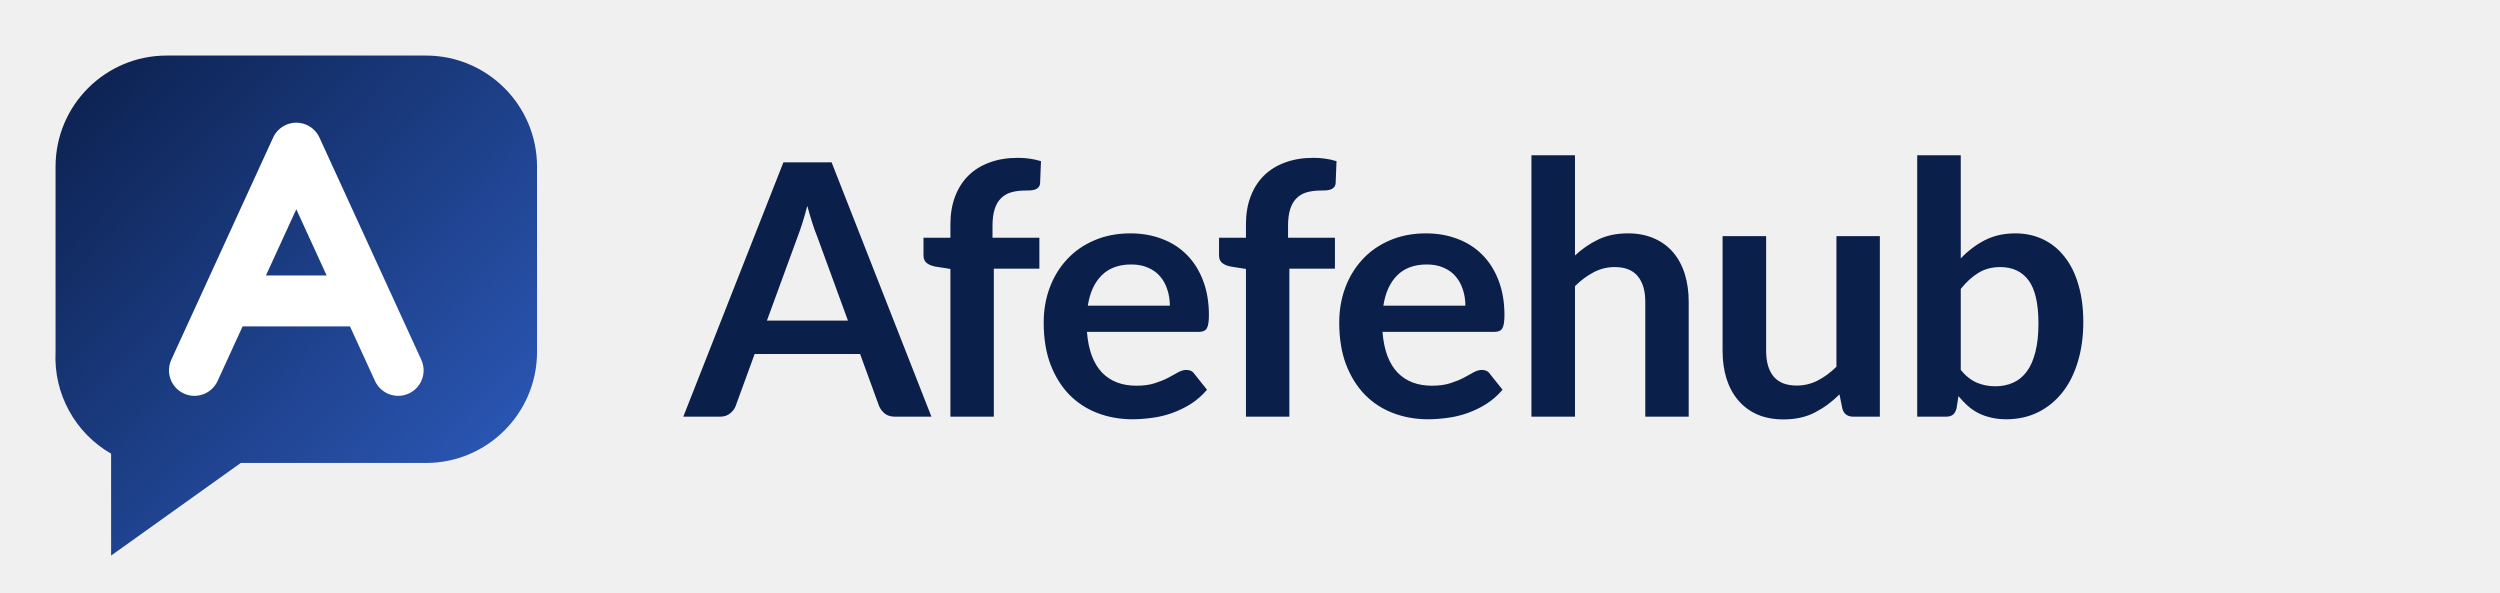
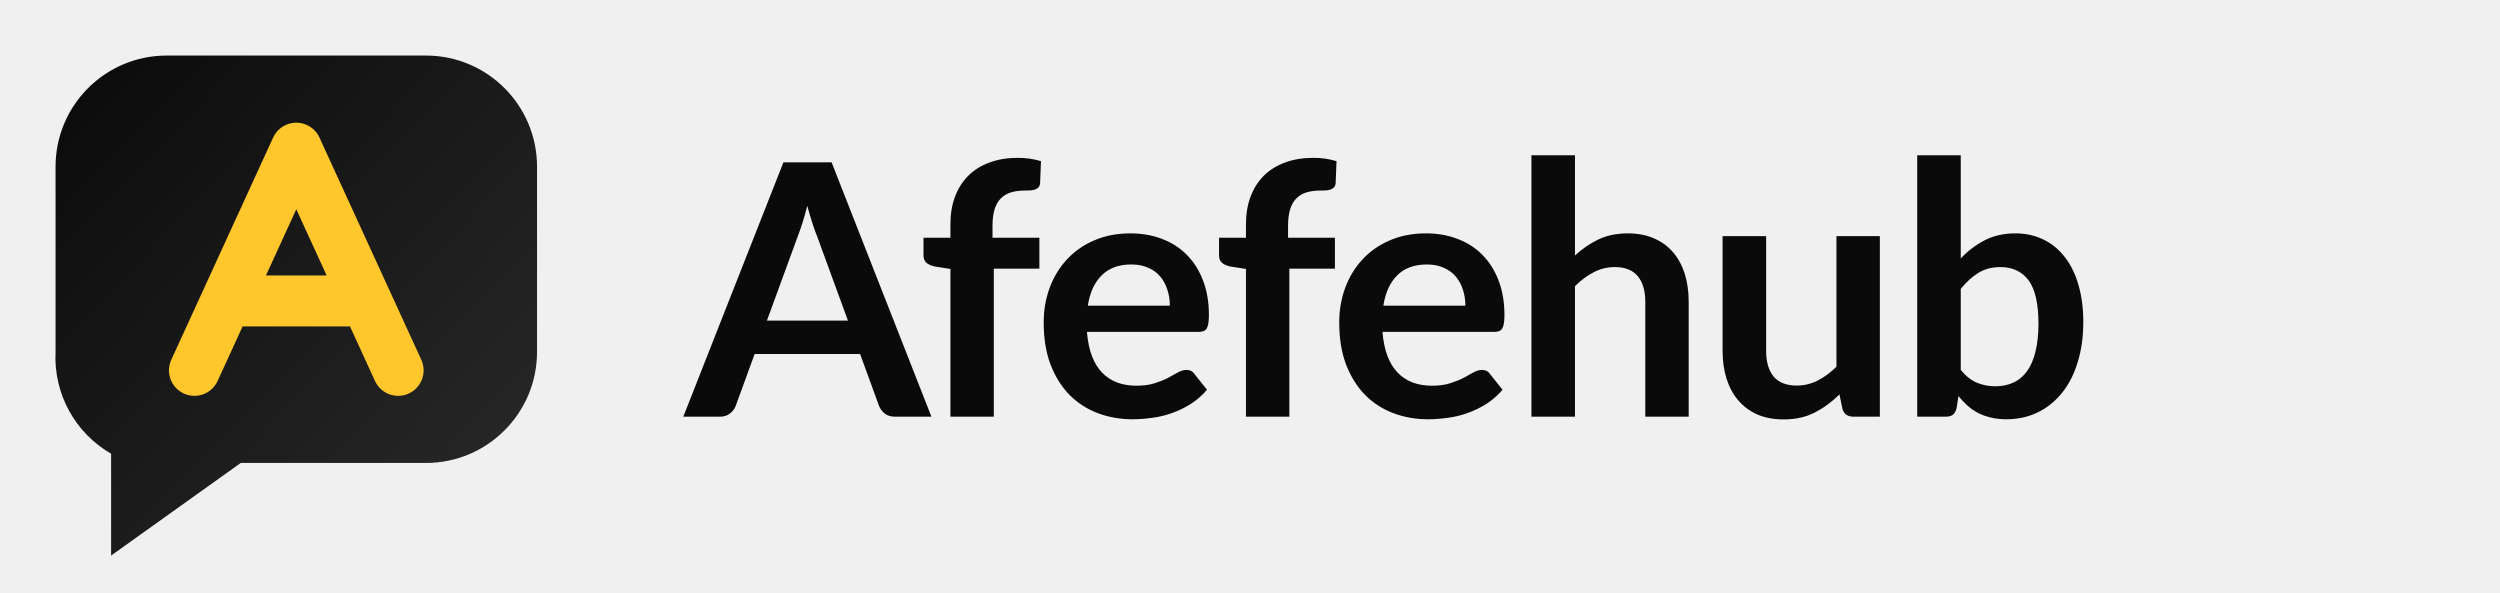
<svg xmlns="http://www.w3.org/2000/svg" viewBox="0 0 270 64" width="270" height="64" role="img" aria-label="Afefehub">
  <defs>
    <linearGradient id="g" x1="0" y1="0" x2="1" y2="1">
-       <stop offset="0" stop-color="#0b1f4b" />
-       <stop offset="1" stop-color="#2f5fc4" />
+       <stop offset="0" stop-color="#0a0a0a" />
+       <stop offset="1" stop-color="#2b2b2b" />
    </linearGradient>
  </defs>
  <path d="M18 6H46a12 12 0 0 1 12 12v20a12 12 0 0 1-12 12H26L12 60V49A12 12 0 0 1 6 38V18A12 12 0 0 1 18 6Z" fill="url(#g)" />
-   <path d="M21 40 32 16l11 24M25.5 32.5h13" fill="none" stroke="#fff" stroke-width="5.5" stroke-linecap="round" stroke-linejoin="round" />
-   <text x="74" y="45" font-family="Lato, 'Helvetica Neue', Arial, sans-serif" font-size="38" font-weight="700" letter-spacing="-0.6" fill="#0b1f4b">Afefehub</text>
+   <path d="M21 40 32 16l11 24M25.5 32.5h13" fill="none" stroke="#ffc72c" stroke-width="5.5" stroke-linecap="round" stroke-linejoin="round" />
+   <text x="74" y="45" font-family="Lato, 'Helvetica Neue', Arial, sans-serif" font-size="38" font-weight="700" letter-spacing="-0.6" fill="#0a0a0a">Afefehub</text>
</svg>
